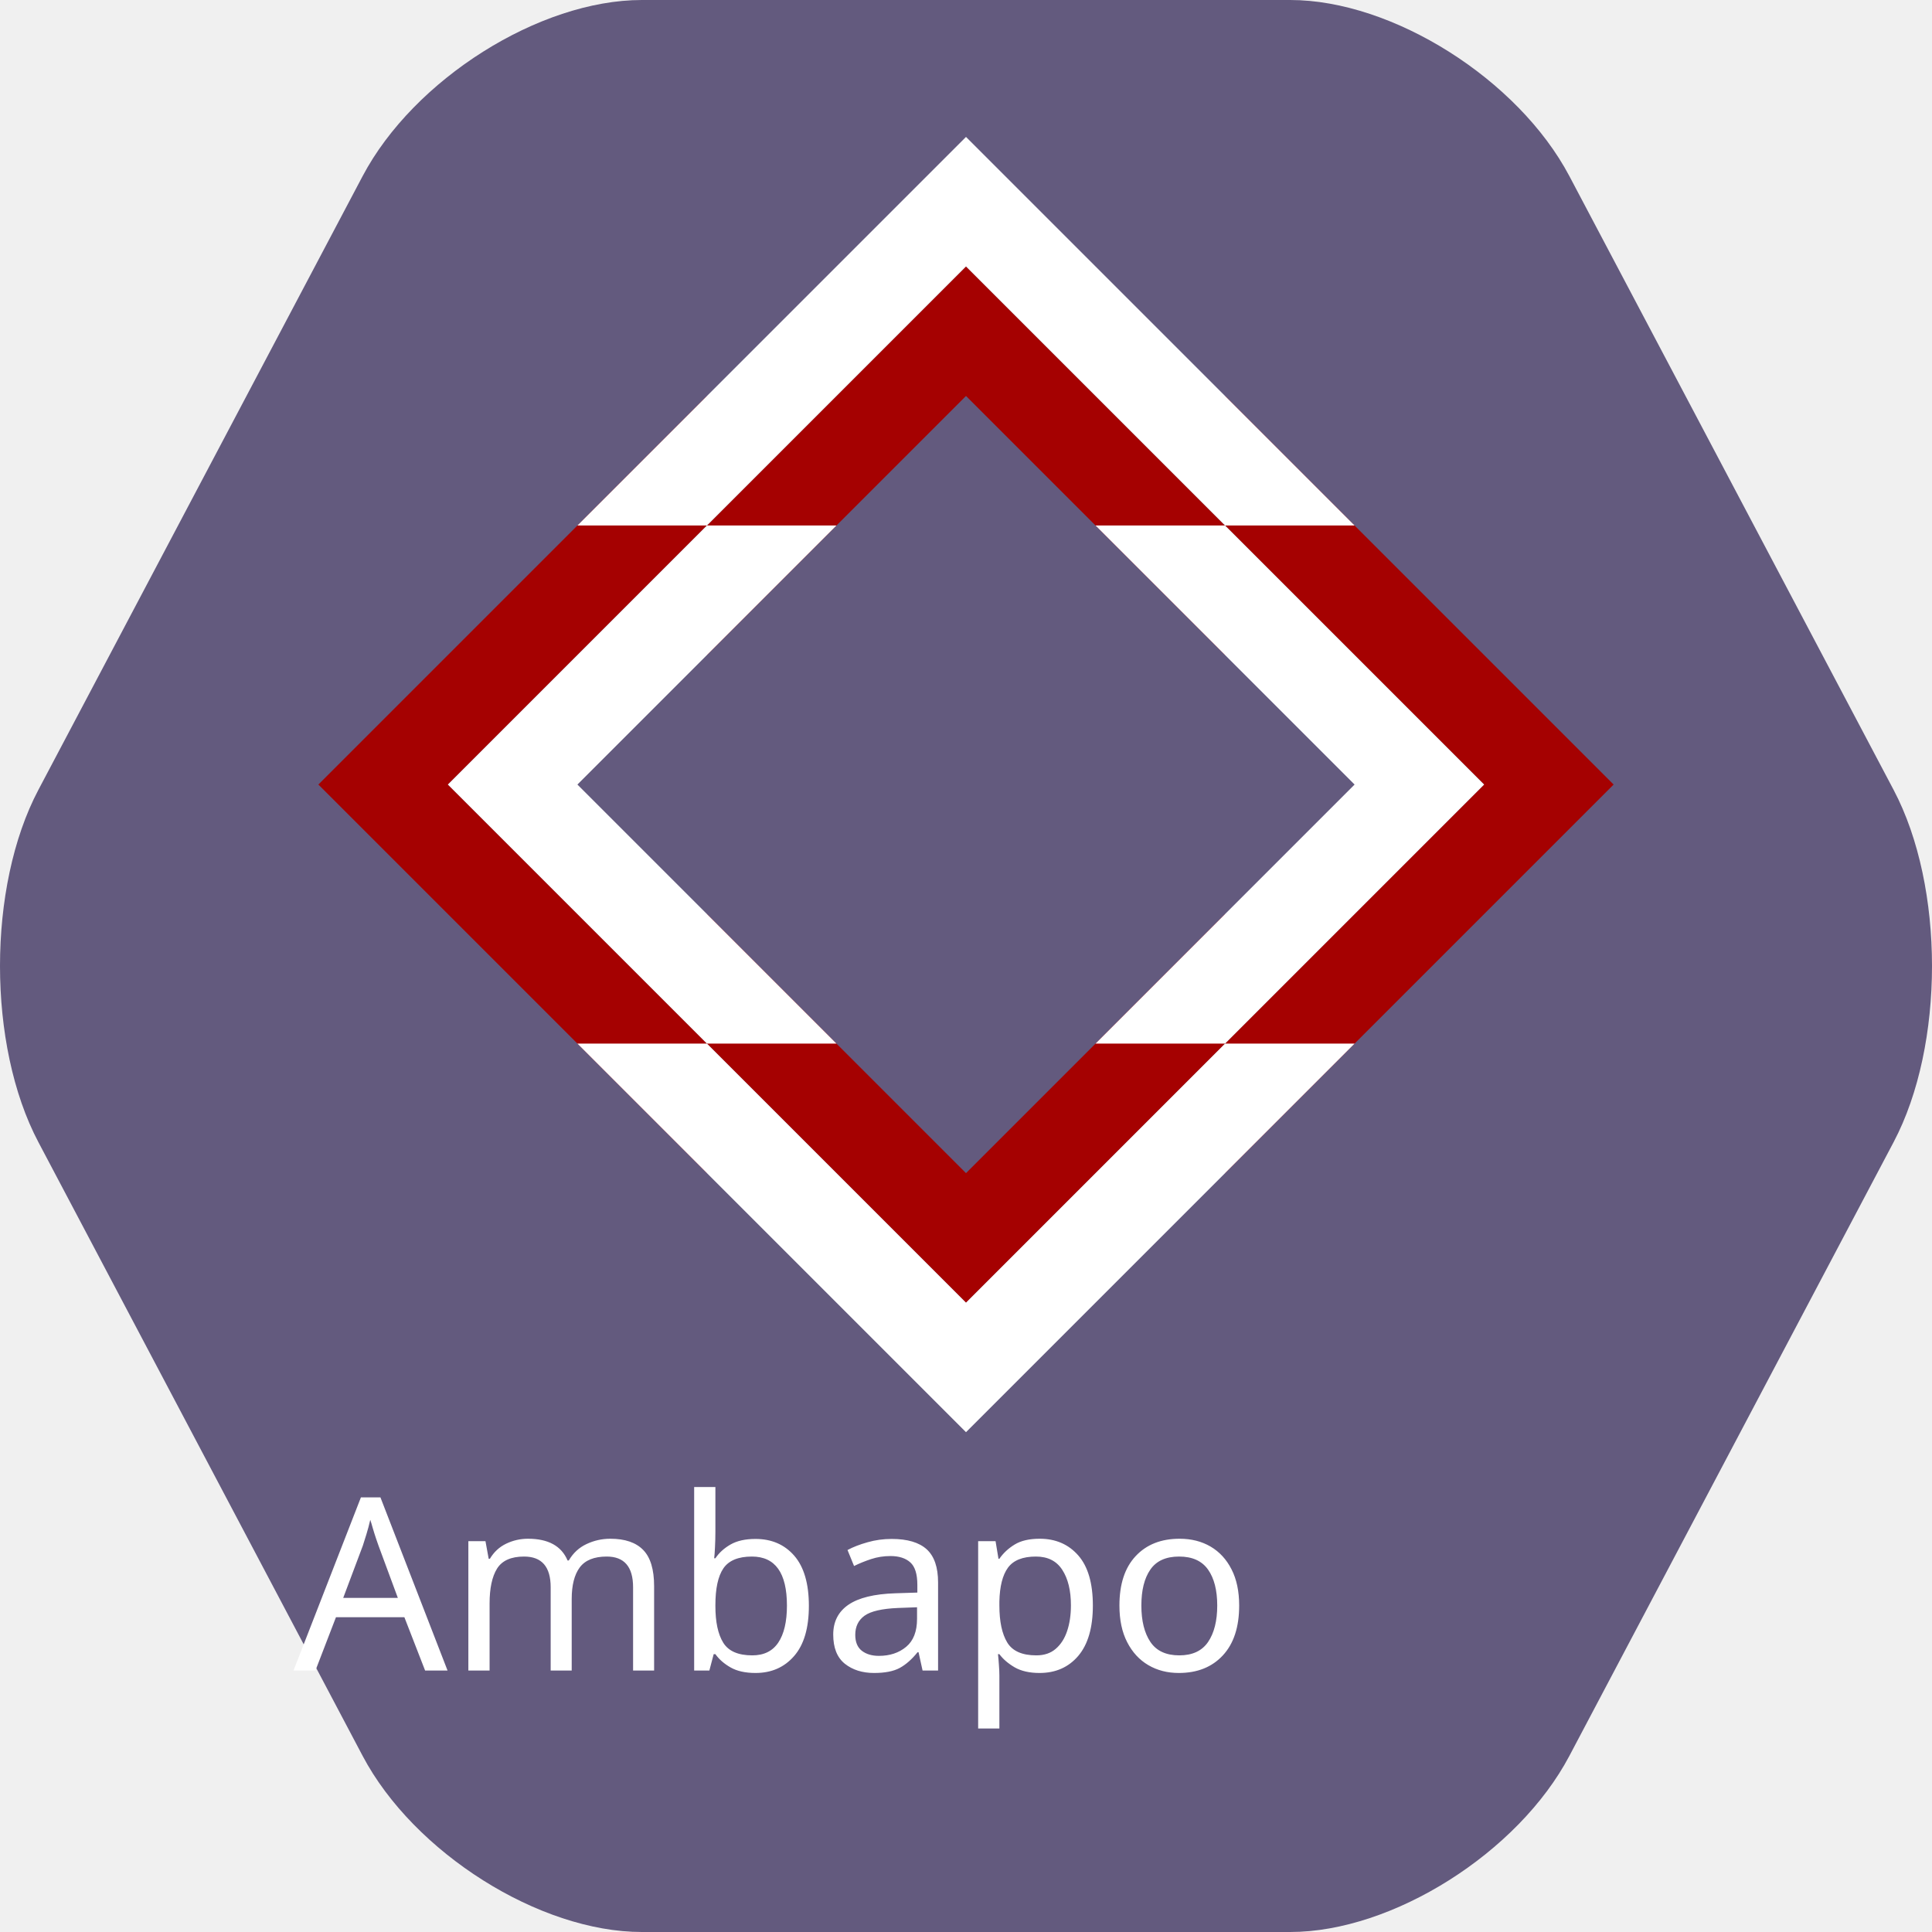
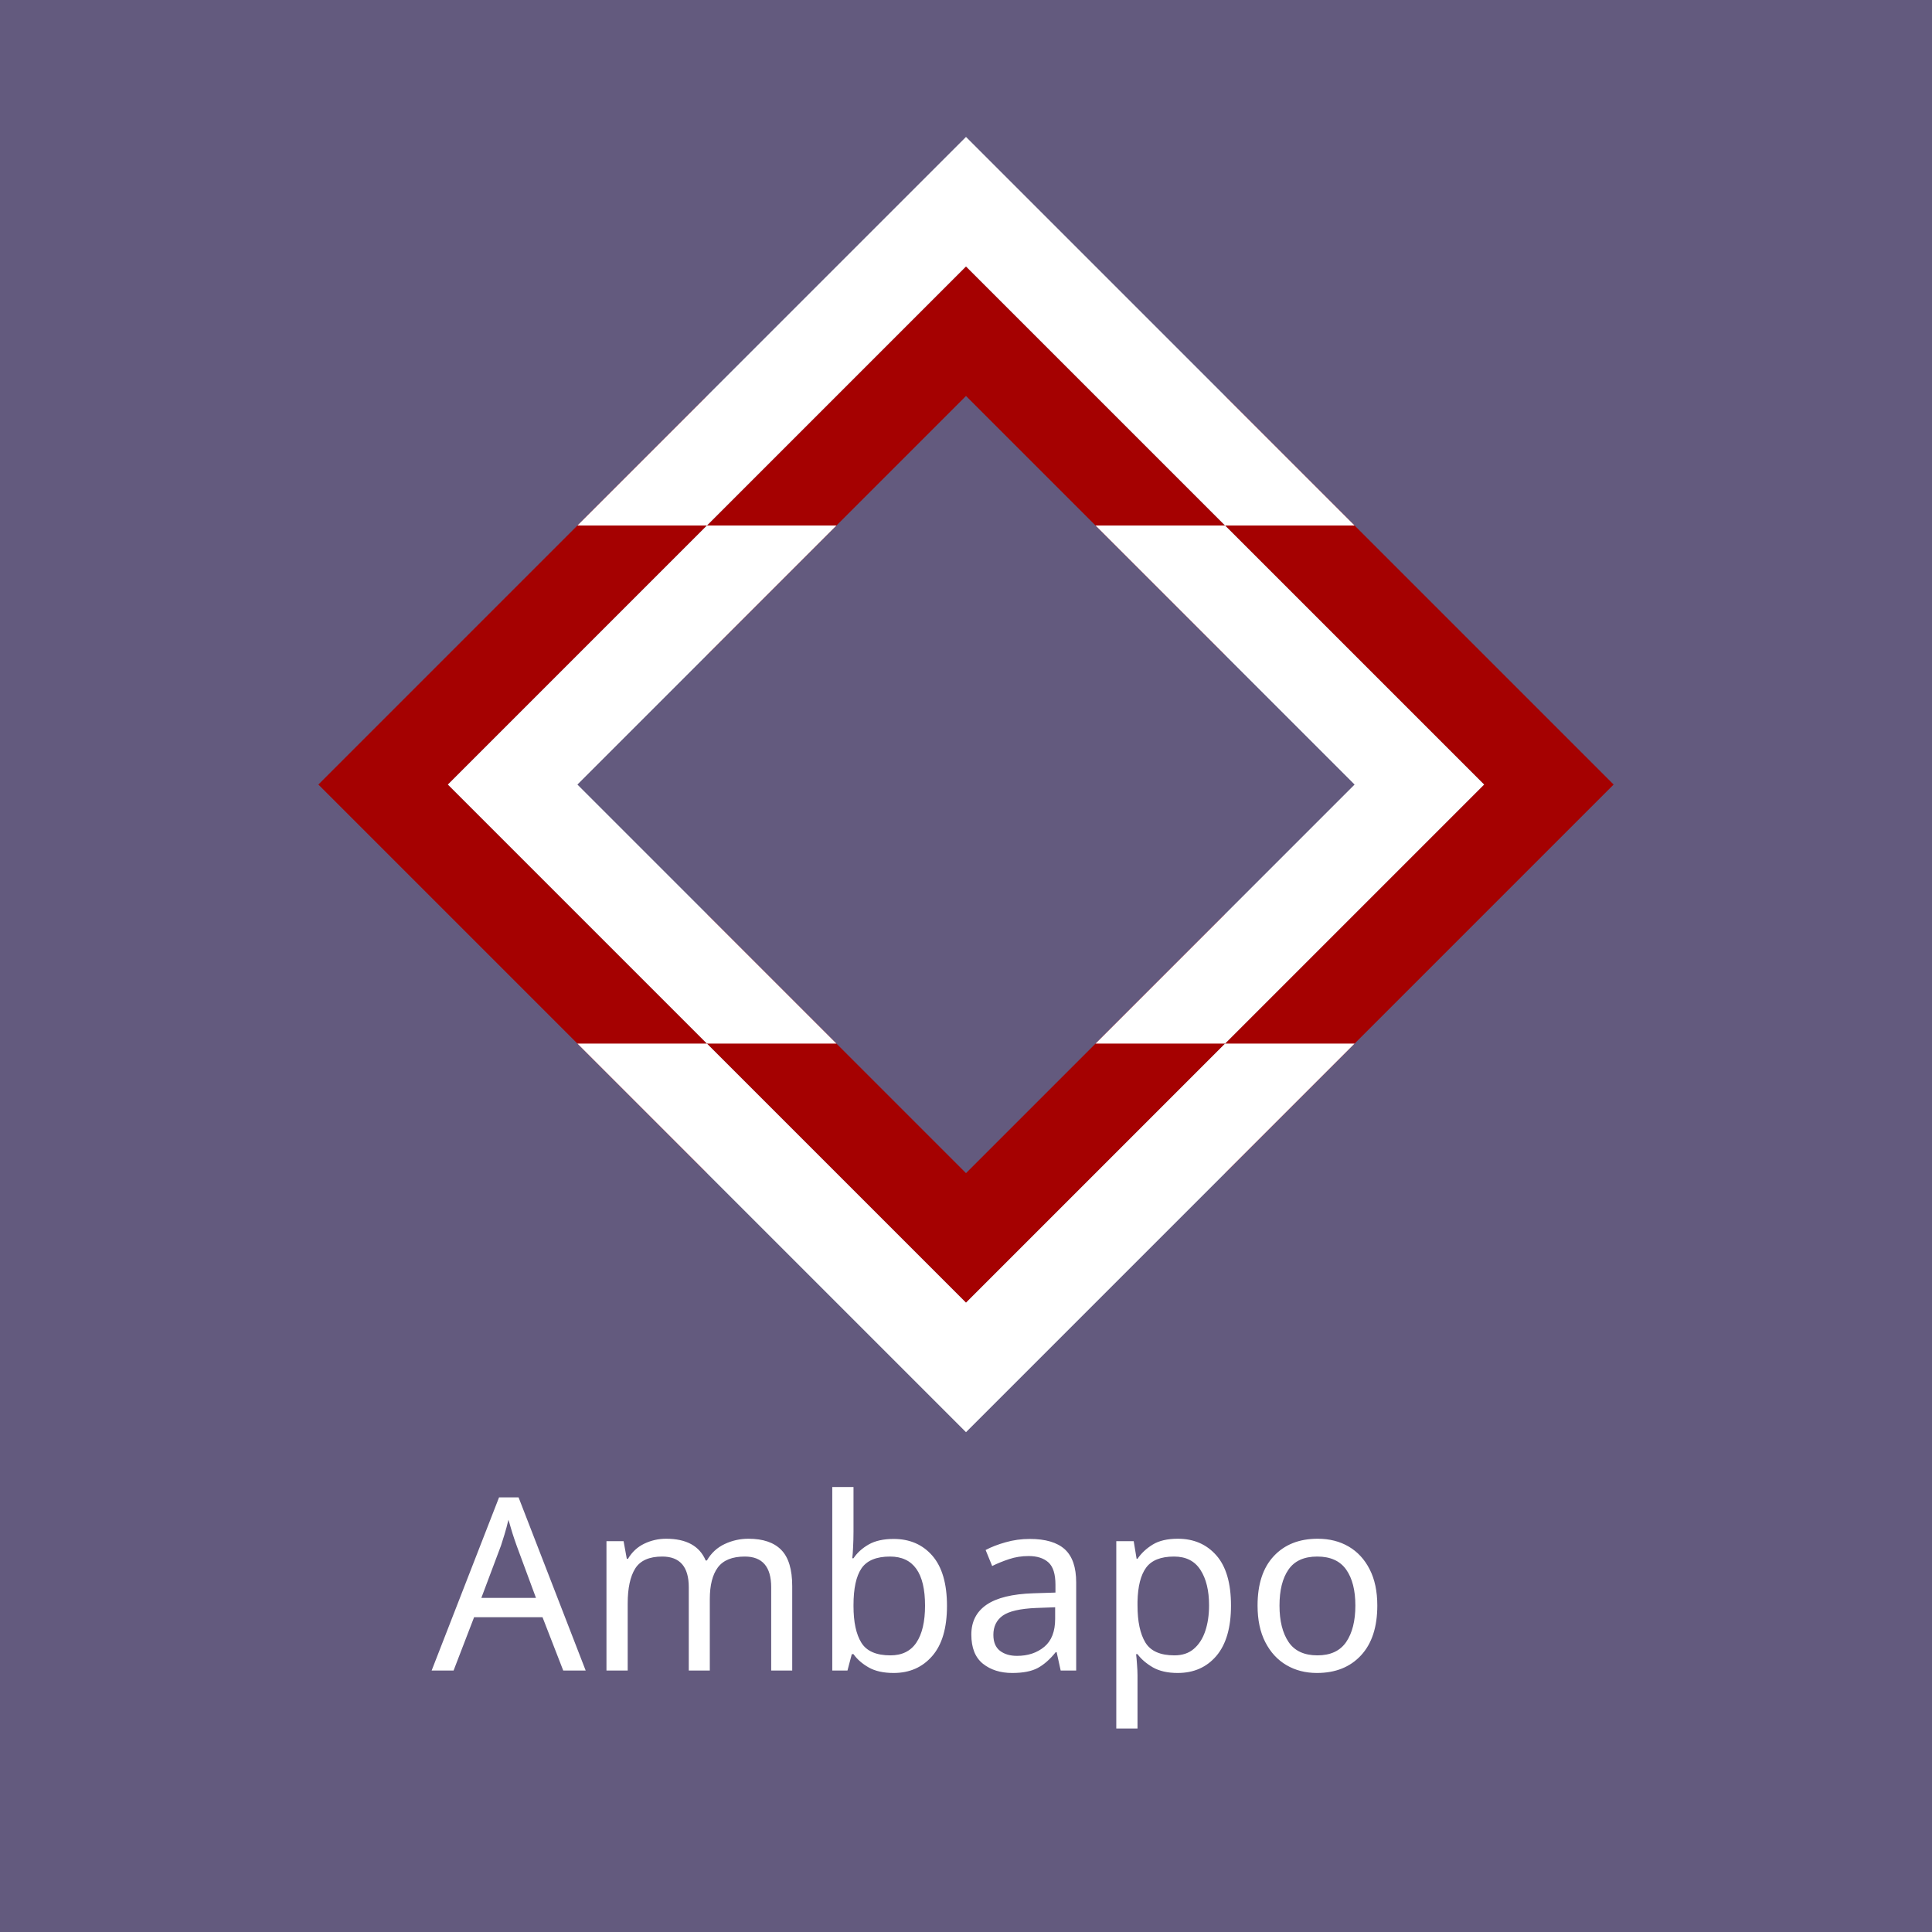
<svg xmlns="http://www.w3.org/2000/svg" width="300" height="300" viewBox="0 0 300 300" id="svg4282" version="1.1">
  <defs id="defs4284">
    <filter id="filter4342" style="color-interpolation-filters:sRGB">
      <feGaussianBlur id="feGaussianBlur4344" result="result0" in="SourceGraphic" stdDeviation="11.3" />
      <feDiffuseLighting id="feDiffuseLighting4346" result="result5" surfaceScale="4" diffuseConstant="1" lighting-color="#ffffff">
        <feDistantLight id="feDistantLight4348" azimuth="235" elevation="45" />
      </feDiffuseLighting>
      <feComposite id="feComposite4350" operator="arithmetic" result="fbSourceGraphic" in="result5" in2="SourceGraphic" k1="1.4" k2="0" k3="0" k4="0" />
      <feGaussianBlur id="feGaussianBlur4352" stdDeviation="6" in="fbSourceGraphic" result="result0" />
      <feSpecularLighting id="feSpecularLighting4354" in="result0" result="result1" lighting-color="#ffffff" surfaceScale="4" specularConstant="1" specularExponent="25">
        <feDistantLight id="feDistantLight4356" elevation="45" azimuth="235" />
      </feSpecularLighting>
      <feComposite id="feComposite4358" result="result4" in2="result1" in="fbSourceGraphic" operator="arithmetic" k2="1" k3="1" k1="0" k4="0" />
      <feComposite id="feComposite4360" in="result4" in2="SourceGraphic" result="result2" operator="in" />
    </filter>
    <filter id="filter4654" style="color-interpolation-filters:sRGB">
      <feGaussianBlur id="feGaussianBlur4656" result="blur" stdDeviation="6" in="SourceGraphic" />
      <feDiffuseLighting id="feDiffuseLighting4658" result="diffuse" lighting-color="#ffffff" surfaceScale="10" diffuseConstant="1">
        <feDistantLight id="feDistantLight4660" azimuth="235" elevation="25" />
      </feDiffuseLighting>
      <feComposite id="feComposite4662" result="composite1" k1="1" operator="arithmetic" in2="diffuse" in="diffuse" k2="0" k3="0" k4="0" />
      <feComposite id="feComposite4664" result="composite2" k3="1" operator="arithmetic" k1="1" in2="SourceGraphic" in="composite1" k2="0" k4="0" />
    </filter>
    <filter id="filter4858" style="color-interpolation-filters:sRGB">
      <feColorMatrix id="feColorMatrix4860" in="SourceGraphic" result="color" values="1 0 0 0 0 0 1 0 0 0 0 0 1 0 0 0 0 0 0.85 0" />
      <feGaussianBlur id="feGaussianBlur4862" result="blur" stdDeviation="7" in="SourceAlpha" />
      <feSpecularLighting id="feSpecularLighting4864" result="specular" lighting-color="#ffffff" surfaceScale="5" specularConstant="0.9" specularExponent="25" in="blur">
        <feDistantLight id="feDistantLight4866" azimuth="225" elevation="60" />
      </feSpecularLighting>
      <feComposite id="feComposite4868" result="composite1" operator="arithmetic" k2="1" k3="1" in2="SourceGraphic" in="specular" k1="0" k4="0" />
      <feComposite id="feComposite4870" result="composite2" operator="atop" in2="color" in="composite1" />
    </filter>
    <filter id="filter4898" style="color-interpolation-filters:sRGB" height="1.5" width="1.5" y="-0.25" x="-0.25">
      <feGaussianBlur id="feGaussianBlur4900" result="result1" stdDeviation="1" />
      <feComposite id="feComposite4902" operator="in" result="result4" in2="result1" in="result1" />
      <feGaussianBlur id="feGaussianBlur4904" in="result4" result="result6" stdDeviation="7" />
      <feComposite id="feComposite4906" result="result8" in2="result4" in="result6" operator="over" />
      <feComposite id="feComposite4908" in2="result8" in="result6" result="fbSourceGraphic" operator="in" />
      <feSpecularLighting id="feSpecularLighting4910" in="fbSourceGraphic" result="result1" lighting-color="#ffffff" surfaceScale="2.5" specularConstant="2" specularExponent="45">
        <fePointLight id="fePointLight4912" x="-5000" y="-10000" z="20000" />
      </feSpecularLighting>
      <feComposite id="feComposite4914" in2="fbSourceGraphic" in="result1" result="result2" operator="in" />
      <feComposite id="feComposite4916" in2="result2" in="fbSourceGraphic" result="result4" operator="arithmetic" k2="1.2" k3="1.5" k1="0" k4="0" />
      <feComposite id="feComposite4918" result="result9" in2="result4" operator="over" />
      <feBlend id="feBlend4920" in2="result9" mode="screen" />
    </filter>
    <clipPath id="clipPath5511" clipPathUnits="userSpaceOnUse">
      <ellipse ry="176.054" rx="176.054" cy="866.007" cx="1036.827" id="ellipse5513" style="opacity:1;fill:#520000;fill-opacity:1;stroke:none;stroke-width:5;stroke-linecap:butt;stroke-linejoin:miter;stroke-miterlimit:4;stroke-dasharray:none;stroke-dashoffset:0;stroke-opacity:1" />
    </clipPath>
    <clipPath id="clipPath5511-6" clipPathUnits="userSpaceOnUse">
      <ellipse ry="176.054" rx="176.054" cy="866.007" cx="1036.827" id="ellipse5513-4" style="opacity:1;fill:#520000;fill-opacity:1;stroke:none;stroke-width:5;stroke-linecap:butt;stroke-linejoin:miter;stroke-miterlimit:4;stroke-dasharray:none;stroke-dashoffset:0;stroke-opacity:1" />
    </clipPath>
    <clipPath id="clipPath5368" clipPathUnits="userSpaceOnUse">
      <circle style="opacity:1;fill:none;fill-opacity:1;stroke:#ffffff;stroke-width:5.4;stroke-linecap:butt;stroke-linejoin:miter;stroke-miterlimit:4;stroke-dasharray:none;stroke-dashoffset:0;stroke-opacity:1" id="circle5370" cx="2350" cy="1302.362" r="126.717" />
    </clipPath>
    <clipPath id="clipPath5867" clipPathUnits="userSpaceOnUse">
      <circle r="158.355" cy="864.911" cx="1824.737" id="circle5869" style="opacity:1;fill:none;fill-opacity:1;stroke:#ffffff;stroke-width:6.748;stroke-linecap:butt;stroke-linejoin:miter;stroke-miterlimit:4;stroke-dasharray:none;stroke-dashoffset:0;stroke-opacity:1" />
    </clipPath>
  </defs>
  <g id="layer1" transform="translate(0,-752.3621)">
    <g transform="matrix(1.204296,0,0,1.315789,-23.41843,711.5726)" id="g5188" style="opacity:0.99;fill:#62597d;fill-opacity:1;stroke:none">
-       <path style="fill:#62597d;fill-opacity:1;stroke:none" id="path5190" d="M 102.199,259 C 88.999,259 72.8,249.646 66.201,238.214 L 24.395,165.786 c -6.599,-11.433 -6.599,-30.14 0,-41.572 L 66.201,51.786 C 72.8,40.354 88.999,31 102.199,31 l 83.602,0 c 13.2,0 29.399,9.354 35.998,20.786 l 41.805,72.428 c 6.6,11.433 6.6,30.14 0,41.572 l -41.805,72.428 C 215.2,249.646 199.001,259 185.801,259 l -83.602,0 z" />
+       <rect style="color:#000000;clip-rule:nonzero;display:inline;overflow:visible;visibility:visible;opacity:1;isolation:auto;mix-blend-mode:normal;color-interpolation:sRGB;color-interpolation-filters:linearRGB;solid-color:#000000;solid-opacity:1;fill:#62597d;fill-opacity:1;fill-rule:nonzero;stroke:none;stroke-width:1.973;stroke-linecap:butt;stroke-linejoin:round;stroke-miterlimit:4;stroke-dasharray:none;stroke-dashoffset:11.592;stroke-opacity:1;color-rendering:auto;image-rendering:auto;shape-rendering:auto;text-rendering:auto;enable-background:accumulate" id="rect937" width="249.108" height="228" x="19.446" y="31" />
    </g>
-     <text xml:space="preserve" style="font-style:normal;font-variant:normal;font-weight:normal;font-stretch:normal;font-size:45px;line-height:125%;font-family:'Century Gothic';-inkscape-font-specification:'Century Gothic, Normal';text-align:center;letter-spacing:0px;word-spacing:0px;writing-mode:lr-tb;text-anchor:middle;fill:#ffffff;fill-opacity:1;stroke:none;stroke-width:1px;stroke-linecap:butt;stroke-linejoin:miter;stroke-opacity:1" x="149.262" y="1011.769" id="text5379">
+     <text xml:space="preserve" style="font-style:normal;font-variant:normal;font-weight:normal;font-stretch:normal;line-height:0%;font-family:'Century Gothic';-inkscape-font-specification:'Century Gothic, Normal';text-align:center;letter-spacing:0px;word-spacing:0px;writing-mode:lr-tb;text-anchor:middle;fill:#ffffff;fill-opacity:1;stroke:none;stroke-width:1px;stroke-linecap:butt;stroke-linejoin:miter;stroke-opacity:1" x="149.262" y="1011.769" id="text5379">
      <tspan id="tspan5381" x="149.262" y="1011.769" style="font-style:normal;font-variant:normal;font-weight:normal;font-stretch:normal;font-size:37.5px;line-height:125%;font-family:Evolventa;-inkscape-font-specification:Evolventa;text-align:center;writing-mode:lr-tb;text-anchor:middle">Ambapo</tspan>
    </text>
    <g id="g5014" transform="matrix(0.4241978,0,0,0.4241978,90.03977,486.4798)">
      <path id="path4880" d="m 46.522,1008.807 0,47.414 -142.242,-142.242 142.242,-142.242 0,47.414 -94.828,94.828 z" style="fill:#a50101;fill-opacity:1;fill-rule:evenodd;stroke:none;stroke-width:1px;stroke-linecap:butt;stroke-linejoin:miter;stroke-opacity:1" />
      <path style="fill:#a50101;fill-opacity:1;fill-rule:evenodd;stroke:none;stroke-width:1px;stroke-linecap:butt;stroke-linejoin:miter;stroke-opacity:1" d="m 236.177,1008.807 0,47.414 142.242,-142.242 -142.242,-142.242 0,47.414 94.828,94.828 z" id="path4882" />
      <path style="fill:#a50101;fill-opacity:1;fill-rule:evenodd;stroke:none;stroke-width:1px;stroke-linecap:butt;stroke-linejoin:miter;stroke-opacity:1" d="m 46.522,866.565 0,-47.414 94.828,-94.828 94.828,94.828 0,47.414 -94.828,-94.828 z" id="path4884" />
      <path style="fill:#a50101;fill-opacity:1;fill-rule:evenodd;stroke:none;stroke-width:1px;stroke-linecap:butt;stroke-linejoin:miter;stroke-opacity:1" d="m 236.177,961.393 0,47.414 -94.828,94.828 -94.828,-94.828 0,-47.414 94.828,94.828 z" id="path4886" />
      <path style="fill:#ffffff;fill-opacity:1;fill-rule:evenodd;stroke:none;stroke-width:1px;stroke-linecap:butt;stroke-linejoin:miter;stroke-opacity:1" d="m 46.522,819.151 -47.414,0 142.242,-142.242 142.242,142.242 -47.414,0 -94.828,-94.828 z" id="path6777" />
      <path id="path6779" d="m 46.522,1008.807 -47.414,0 142.242,142.242 142.242,-142.242 -47.414,0 -94.828,94.828 z" style="fill:#ffffff;fill-opacity:1;fill-rule:evenodd;stroke:none;stroke-width:1px;stroke-linecap:butt;stroke-linejoin:miter;stroke-opacity:1" />
      <path id="path6781" d="m 188.764,819.151 47.414,0 94.828,94.828 -94.828,94.828 -47.414,0 94.828,-94.828 z" style="fill:#ffffff;fill-opacity:1;fill-rule:evenodd;stroke:none;stroke-width:1px;stroke-linecap:butt;stroke-linejoin:miter;stroke-opacity:1" />
      <path id="path6783" d="m 93.936,1008.807 -47.414,0 -94.828,-94.828 94.828,-94.828 47.414,0 -94.828,94.828 z" style="fill:#ffffff;fill-opacity:1;fill-rule:evenodd;stroke:none;stroke-width:1px;stroke-linecap:butt;stroke-linejoin:miter;stroke-opacity:1" />
    </g>
  </g>
</svg>
